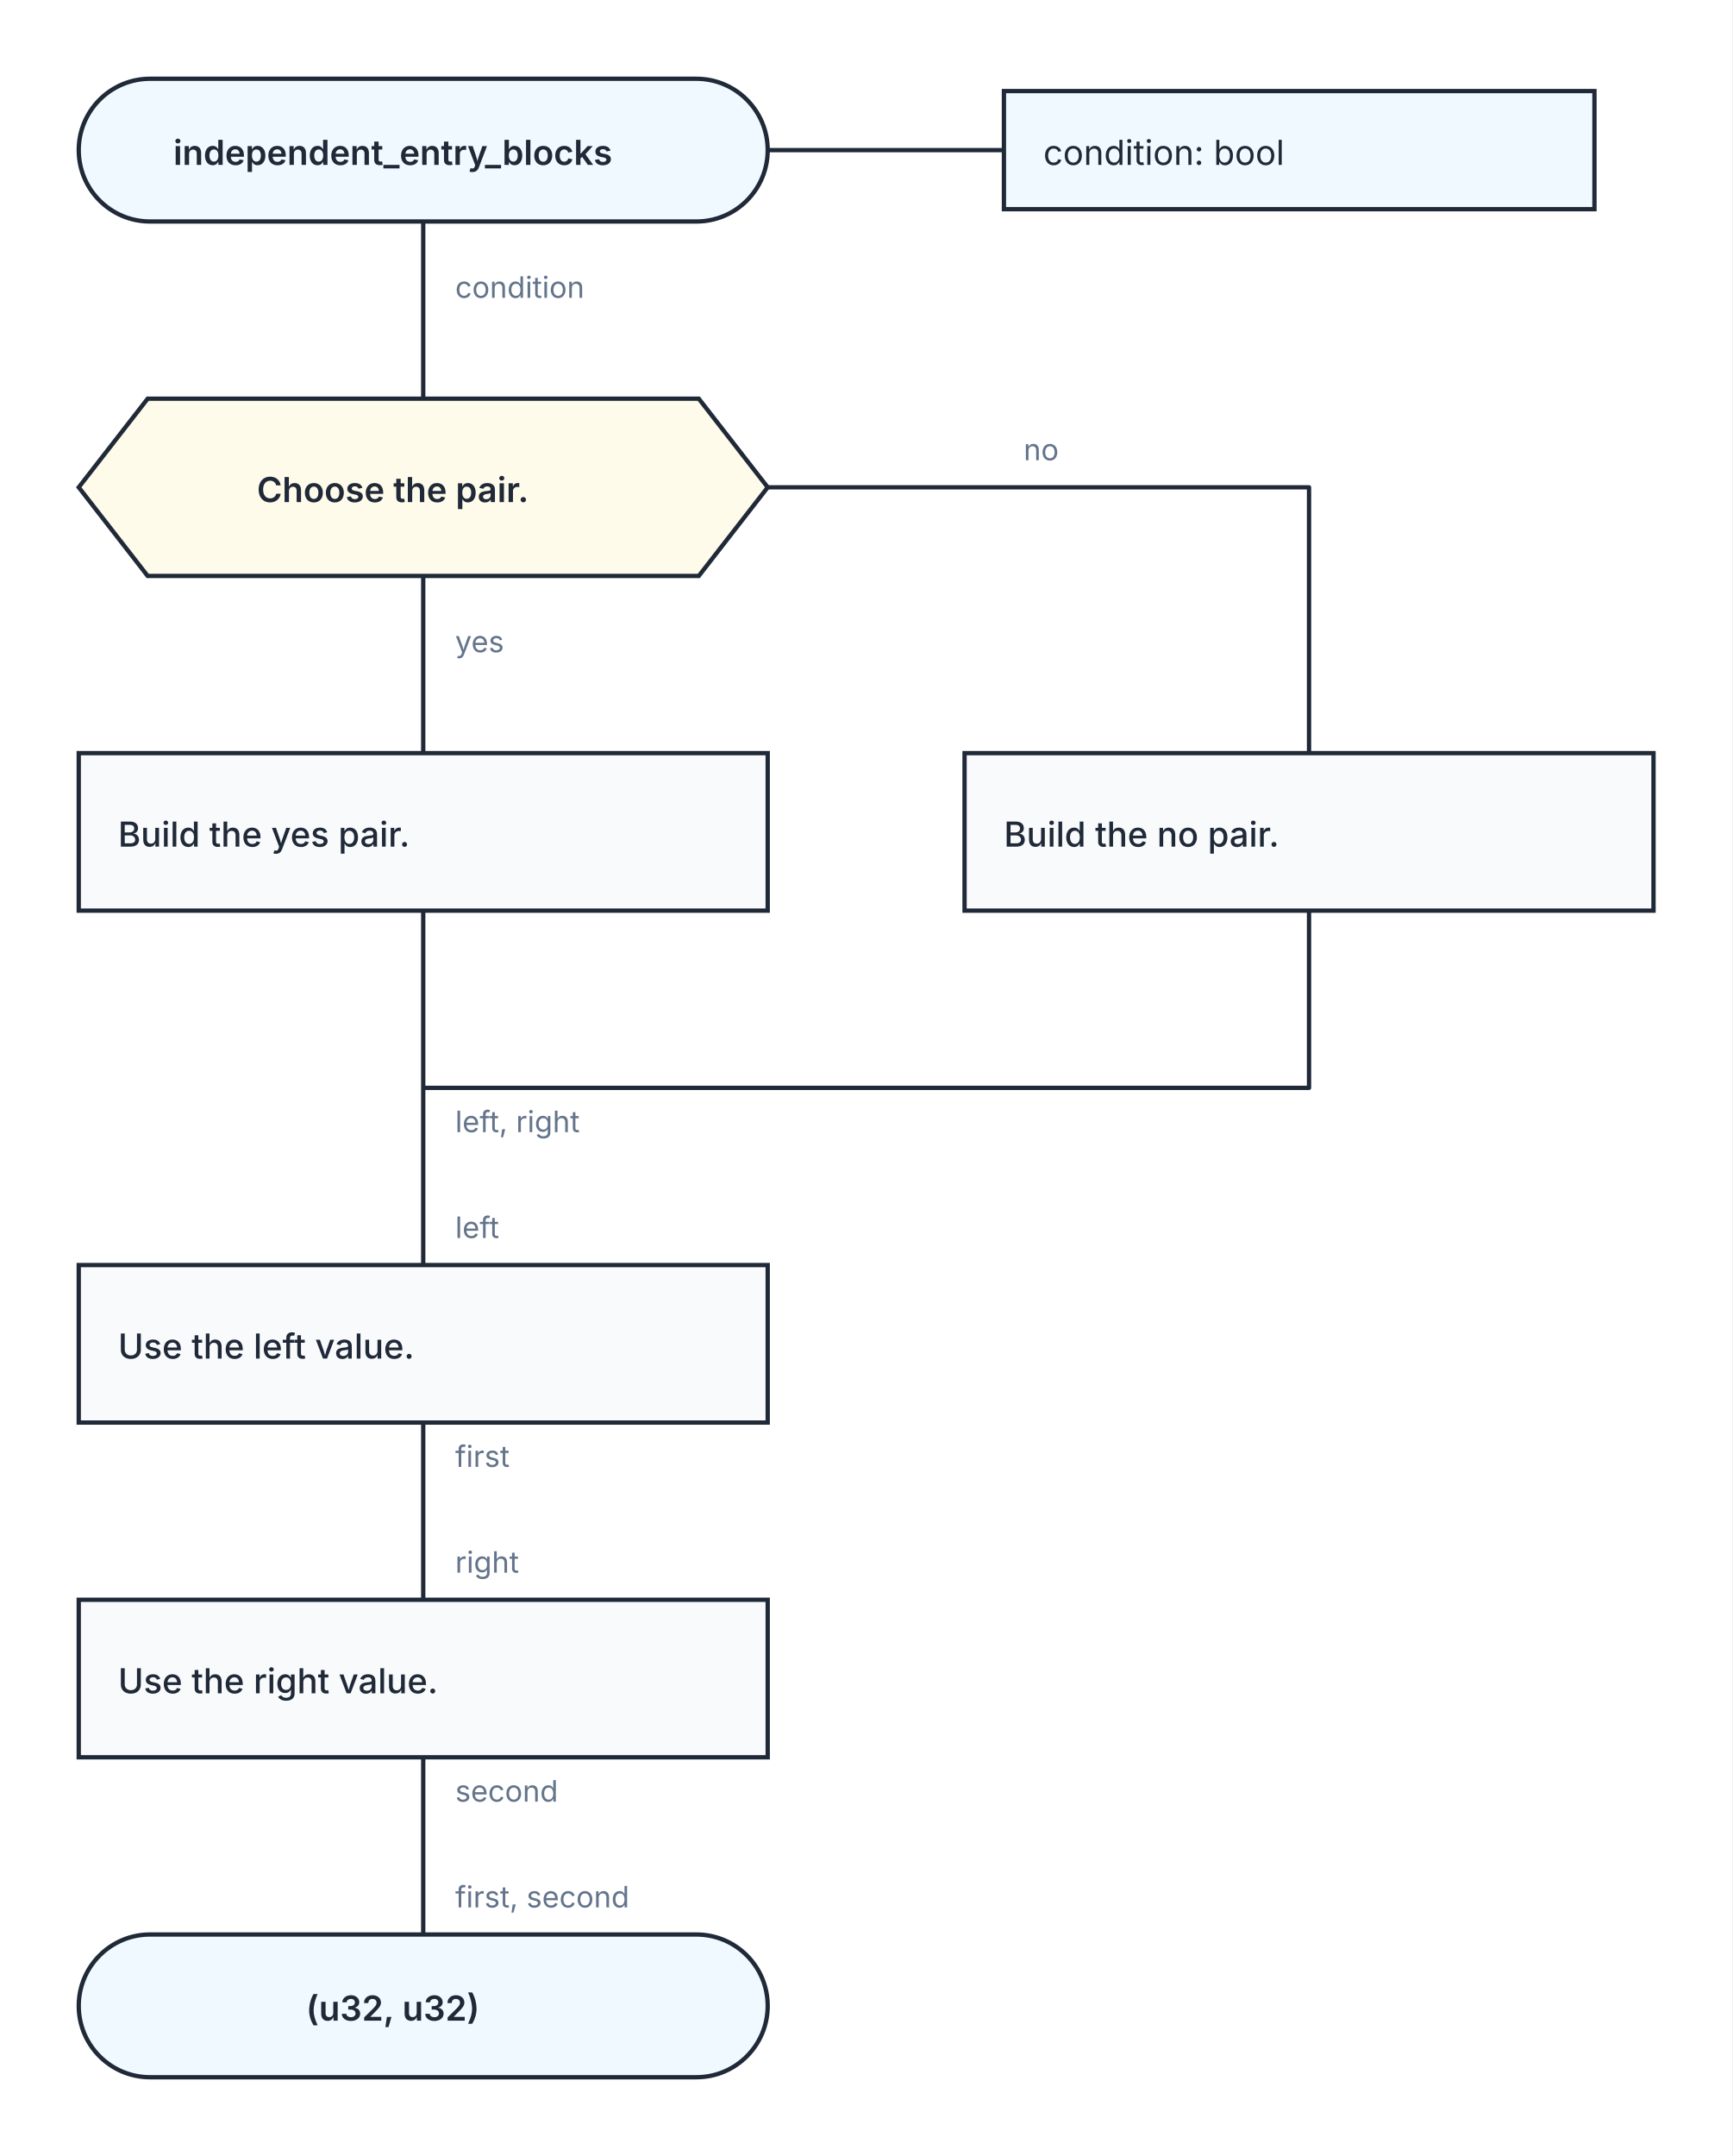
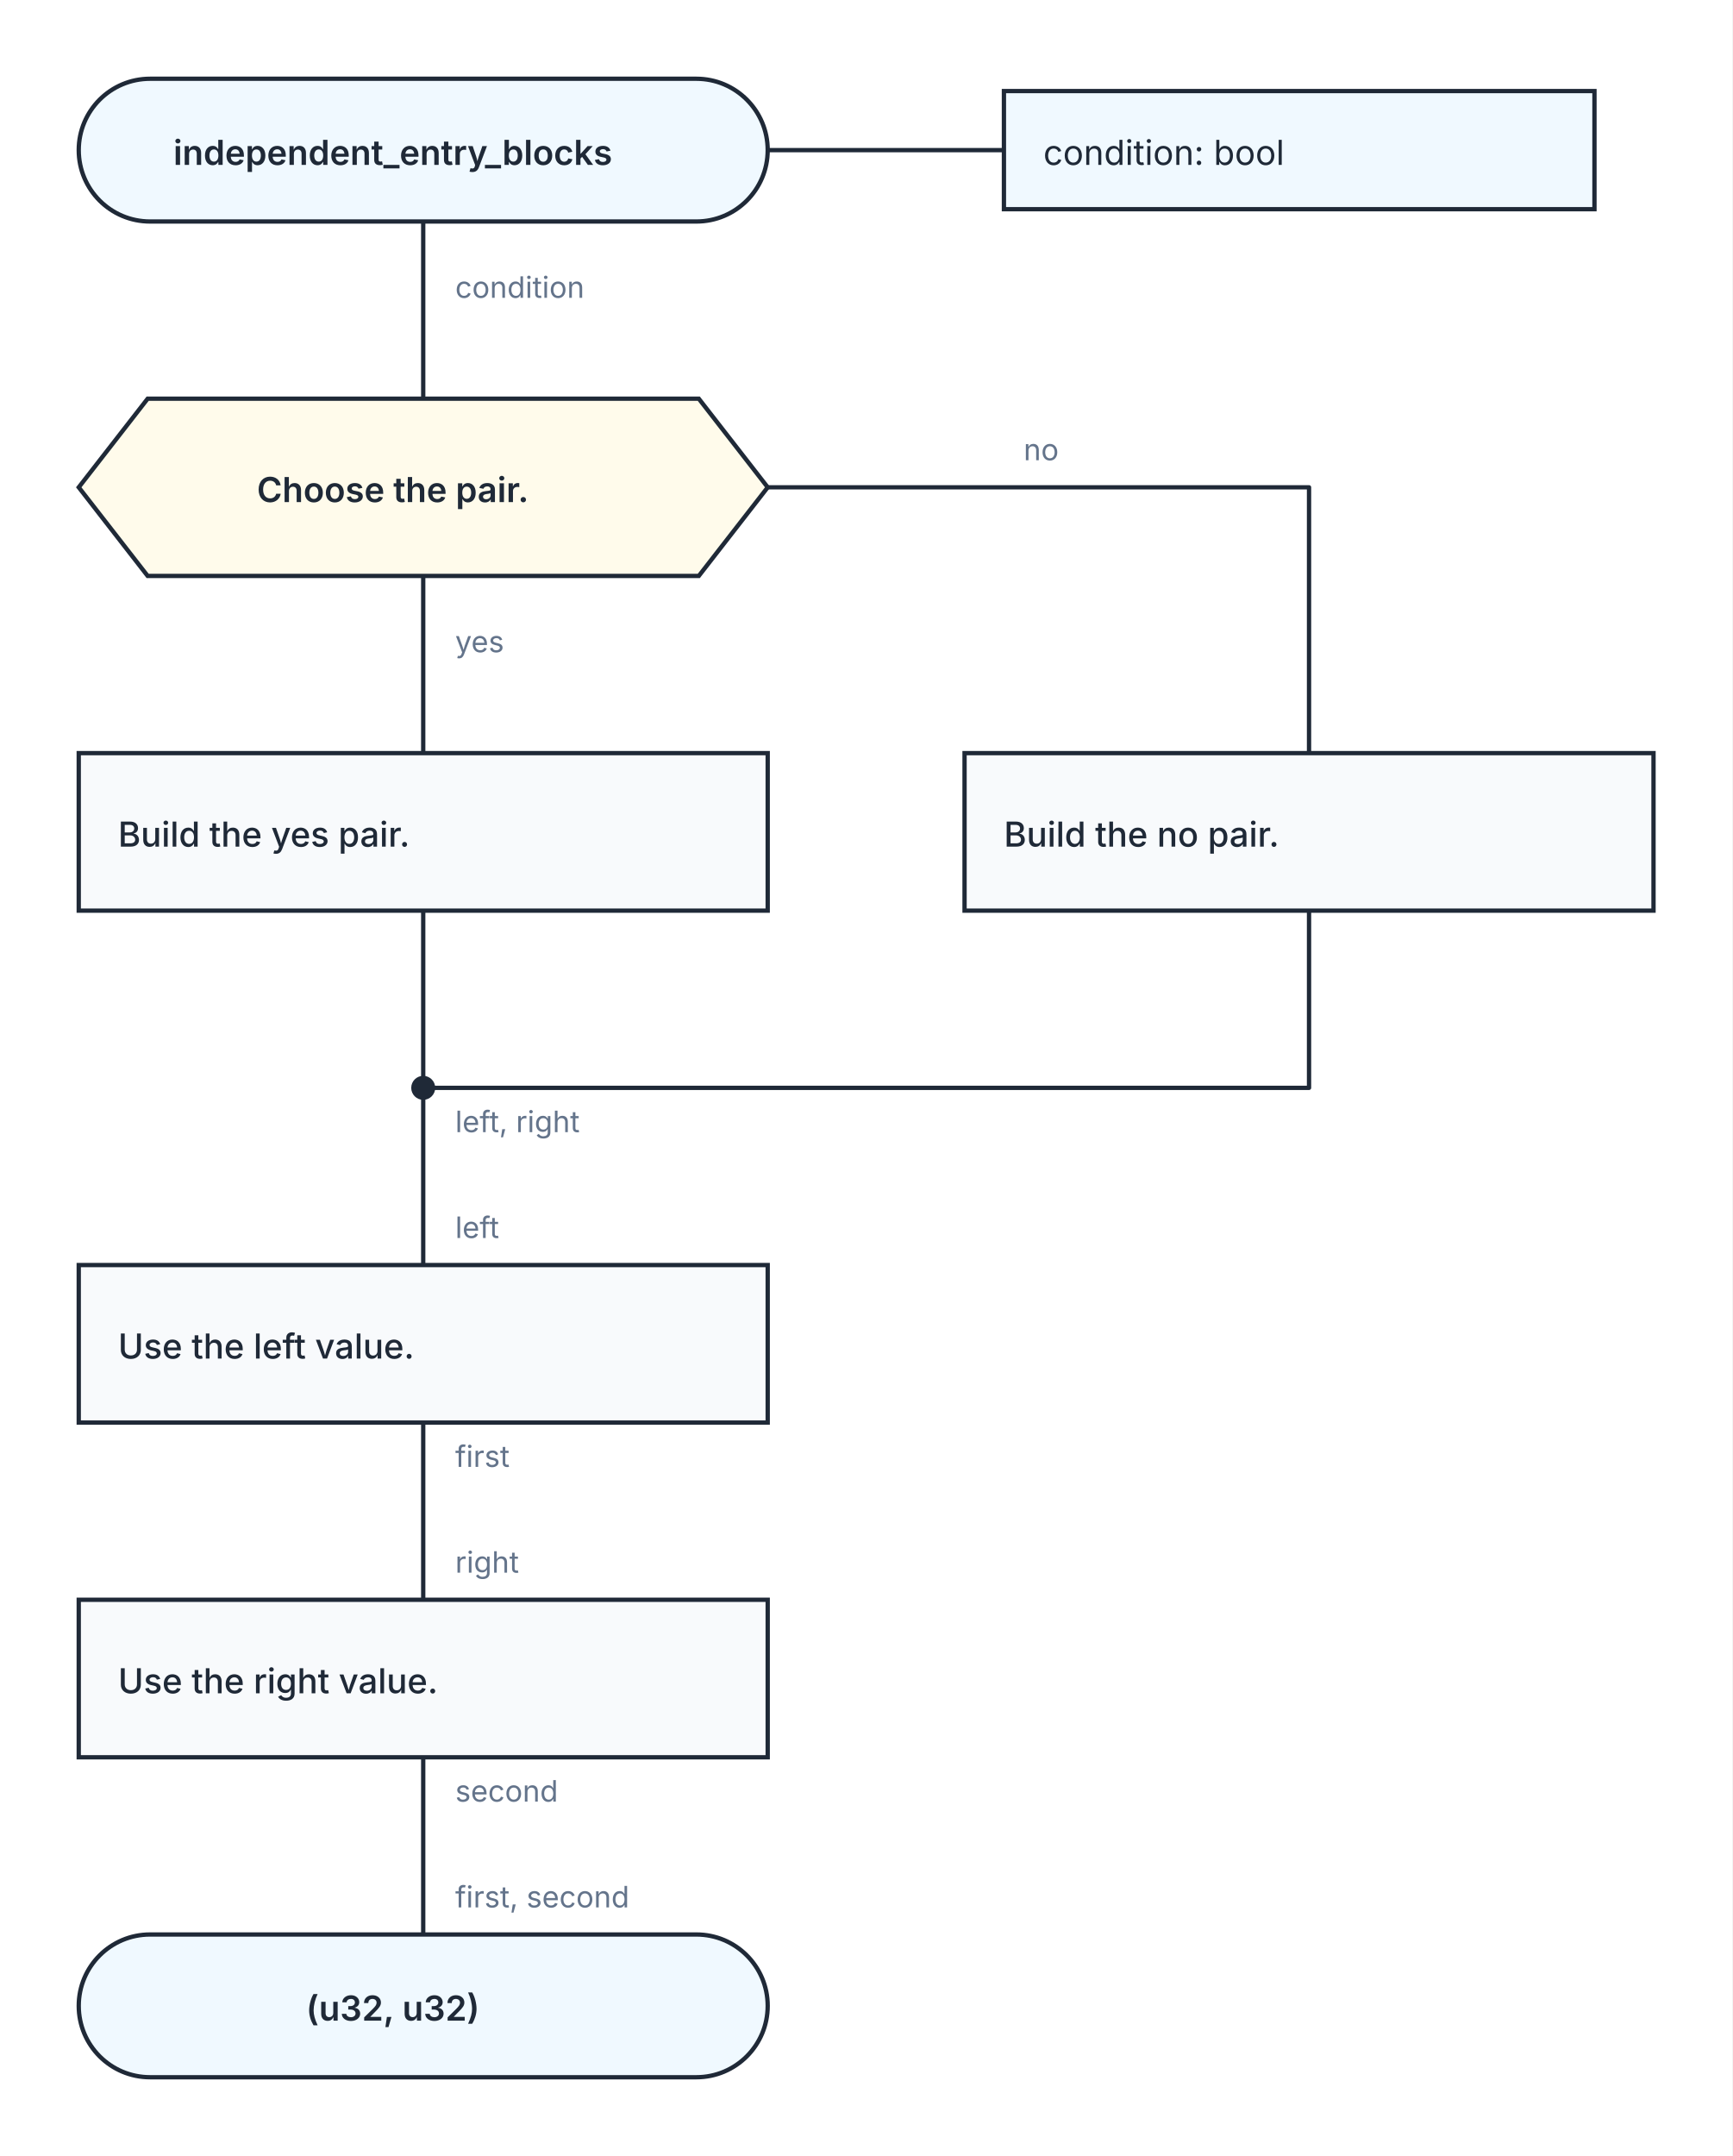
<svg xmlns="http://www.w3.org/2000/svg" width="704" height="876" viewBox="0 0 704 876" role="img" aria-labelledby="kaalang-title" aria-describedby="kaalang-description">
  <defs>
    <style>
      svg { color: #1f2937; font-family: Inter, ui-sans-serif, system-ui, -apple-system, BlinkMacSystemFont, "Segoe UI", sans-serif; text-rendering: optimizeLegibility; }
      .connection { fill: none; stroke: currentColor; stroke-width: 1.75; stroke-linecap: square; stroke-linejoin: round; }
      .connection-label { fill: #64748b; font-size: 12px; font-weight: 400; paint-order: stroke; stroke: #ffffff; stroke-width: 5px; stroke-linejoin: round; text-anchor: start; }
      .branch-label { fill: currentColor; font-weight: 500; }
      .parameter-link { fill: none; stroke: currentColor; stroke-width: 1.75; }
      .node-shape { fill: #ffffff; stroke: currentColor; stroke-width: 1.75; }
      .start .node-shape, .end .node-shape, .parameter-panel .node-shape { fill: #f0f9ff; }
      .action .node-shape { fill: #f8fafc; }
      .loop .node-shape { fill: #f0fdf4; stroke-width: 2; }
      .loop-marker { fill: #15803d; font-size: 20px; font-weight: 700; text-anchor: middle; }
      .question .node-shape { fill: #fffbeb; }
      .select .node-shape, .case .node-shape { fill: #f5f3ff; }
      .label { fill: currentColor; font-size: 14px; text-anchor: middle; }
      .start .label, .question .label, .select .label, .case .label, .end .label { font-weight: 600; }
      .action .label, .loop .label { font-weight: 500; text-anchor: start; }
      .parameter-panel .label { font-weight: 400; text-anchor: start; }
      .cycle-boundary { fill: #f0fdf433; stroke: #15803d; stroke-width: 1.5; stroke-dasharray: 7 5; }
      .cycle-caption { fill: #166534; font-size: 12px; font-weight: 600; paint-order: stroke; stroke: #ffffff; stroke-width: 4px; }
    </style>
  </defs>
  <rect width="100%" height="100%" fill="#ffffff" />
  <g class="cycle-regions">
  </g>
  <g class="connections">
    <path class="connection" d="       M 172 90 L 172 162       M 172 234 L 172 306       M 312 198 L 532 198 L 532 306       M 172 370 L 172 442       M 532 370 L 532 442 L 172 442       M 172 578 L 172 650       M 172 714 L 172 786       M 172 442 L 172 514     " />
    <text class="connection-label" x="185" y="460" xml:space="preserve">
      <tspan x="185" dy="0">left, right</tspan>
    </text>
    <text class="connection-label" x="185" y="121" xml:space="preserve">
      <tspan x="185" dy="0">condition</tspan>
    </text>
    <text class="connection-label" x="185" y="265" xml:space="preserve">
      <tspan x="185" dy="0">yes</tspan>
    </text>
    <text class="connection-label" x="416" y="187" xml:space="preserve">
      <tspan x="416" dy="0">no</tspan>
    </text>
    <text class="connection-label" x="185" y="596" xml:space="preserve">
      <tspan x="185" dy="0">first</tspan>
    </text>
    <text class="connection-label" x="185" y="732" xml:space="preserve">
      <tspan x="185" dy="0">second</tspan>
    </text>
    <text class="connection-label" x="185" y="503" xml:space="preserve">
      <tspan x="185" dy="0">left</tspan>
    </text>
    <text class="connection-label" x="185" y="639" xml:space="preserve">
      <tspan x="185" dy="0">right</tspan>
    </text>
    <text class="connection-label" x="185" y="775" xml:space="preserve">
      <tspan x="185" dy="0">first, second</tspan>
    </text>
  </g>
  <g class="nodes">
    <path class="parameter-link" d="M 312 61 L 408 61" />
    <g class="parameter-panel" transform="translate(528 61)">
      <rect class="node-shape" x="-120" y="-24" width="240" height="48" />
      <text class="label" x="-104" y="6" xml:space="preserve">
        <tspan x="-104" dy="0">condition: bool</tspan>
      </text>
    </g>
+     <g class="node merge" transform="translate(172 442)">
+       <circle class="node-shape" r="4" style="fill: currentColor" />
+     </g>
    <g class="node start" transform="translate(172 61)">
      <rect class="node-shape" x="-140" y="-29" width="280" height="58" rx="29" />
      <text class="label" y="6" xml:space="preserve">
        <tspan x="0" dy="0">independent_entry_blocks</tspan>
      </text>
    </g>
    <g class="node question" transform="translate(172 198)">
      <polygon class="node-shape" points="-112,-36 112,-36 140,0 112,36 -112,36 -140,0" />
      <text class="label" y="6" xml:space="preserve">
        <tspan x="0" dy="0">Choose the pair.</tspan>
      </text>
    </g>
    <g class="node action" transform="translate(172 338)">
      <rect class="node-shape" x="-140" y="-32" width="280" height="64" />
      <text class="label" y="6" xml:space="preserve">
        <tspan x="-124" dy="0">Build the yes pair.</tspan>
      </text>
    </g>
    <g class="node action" transform="translate(532 338)">
      <rect class="node-shape" x="-140" y="-32" width="280" height="64" />
      <text class="label" y="6" xml:space="preserve">
        <tspan x="-124" dy="0">Build the no pair.</tspan>
      </text>
    </g>
    <g class="node action" transform="translate(172 546)">
      <rect class="node-shape" x="-140" y="-32" width="280" height="64" />
      <text class="label" y="6" xml:space="preserve">
        <tspan x="-124" dy="0">Use the left value.</tspan>
      </text>
    </g>
    <g class="node action" transform="translate(172 682)">
      <rect class="node-shape" x="-140" y="-32" width="280" height="64" />
      <text class="label" y="6" xml:space="preserve">
        <tspan x="-124" dy="0">Use the right value.</tspan>
      </text>
    </g>
    <g class="node end" transform="translate(172 815)">
      <rect class="node-shape" x="-140" y="-29" width="280" height="58" rx="29" />
      <text class="label" y="6" xml:space="preserve">
        <tspan x="0" dy="0">(u32, u32)</tspan>
      </text>
    </g>
  </g>
</svg>
